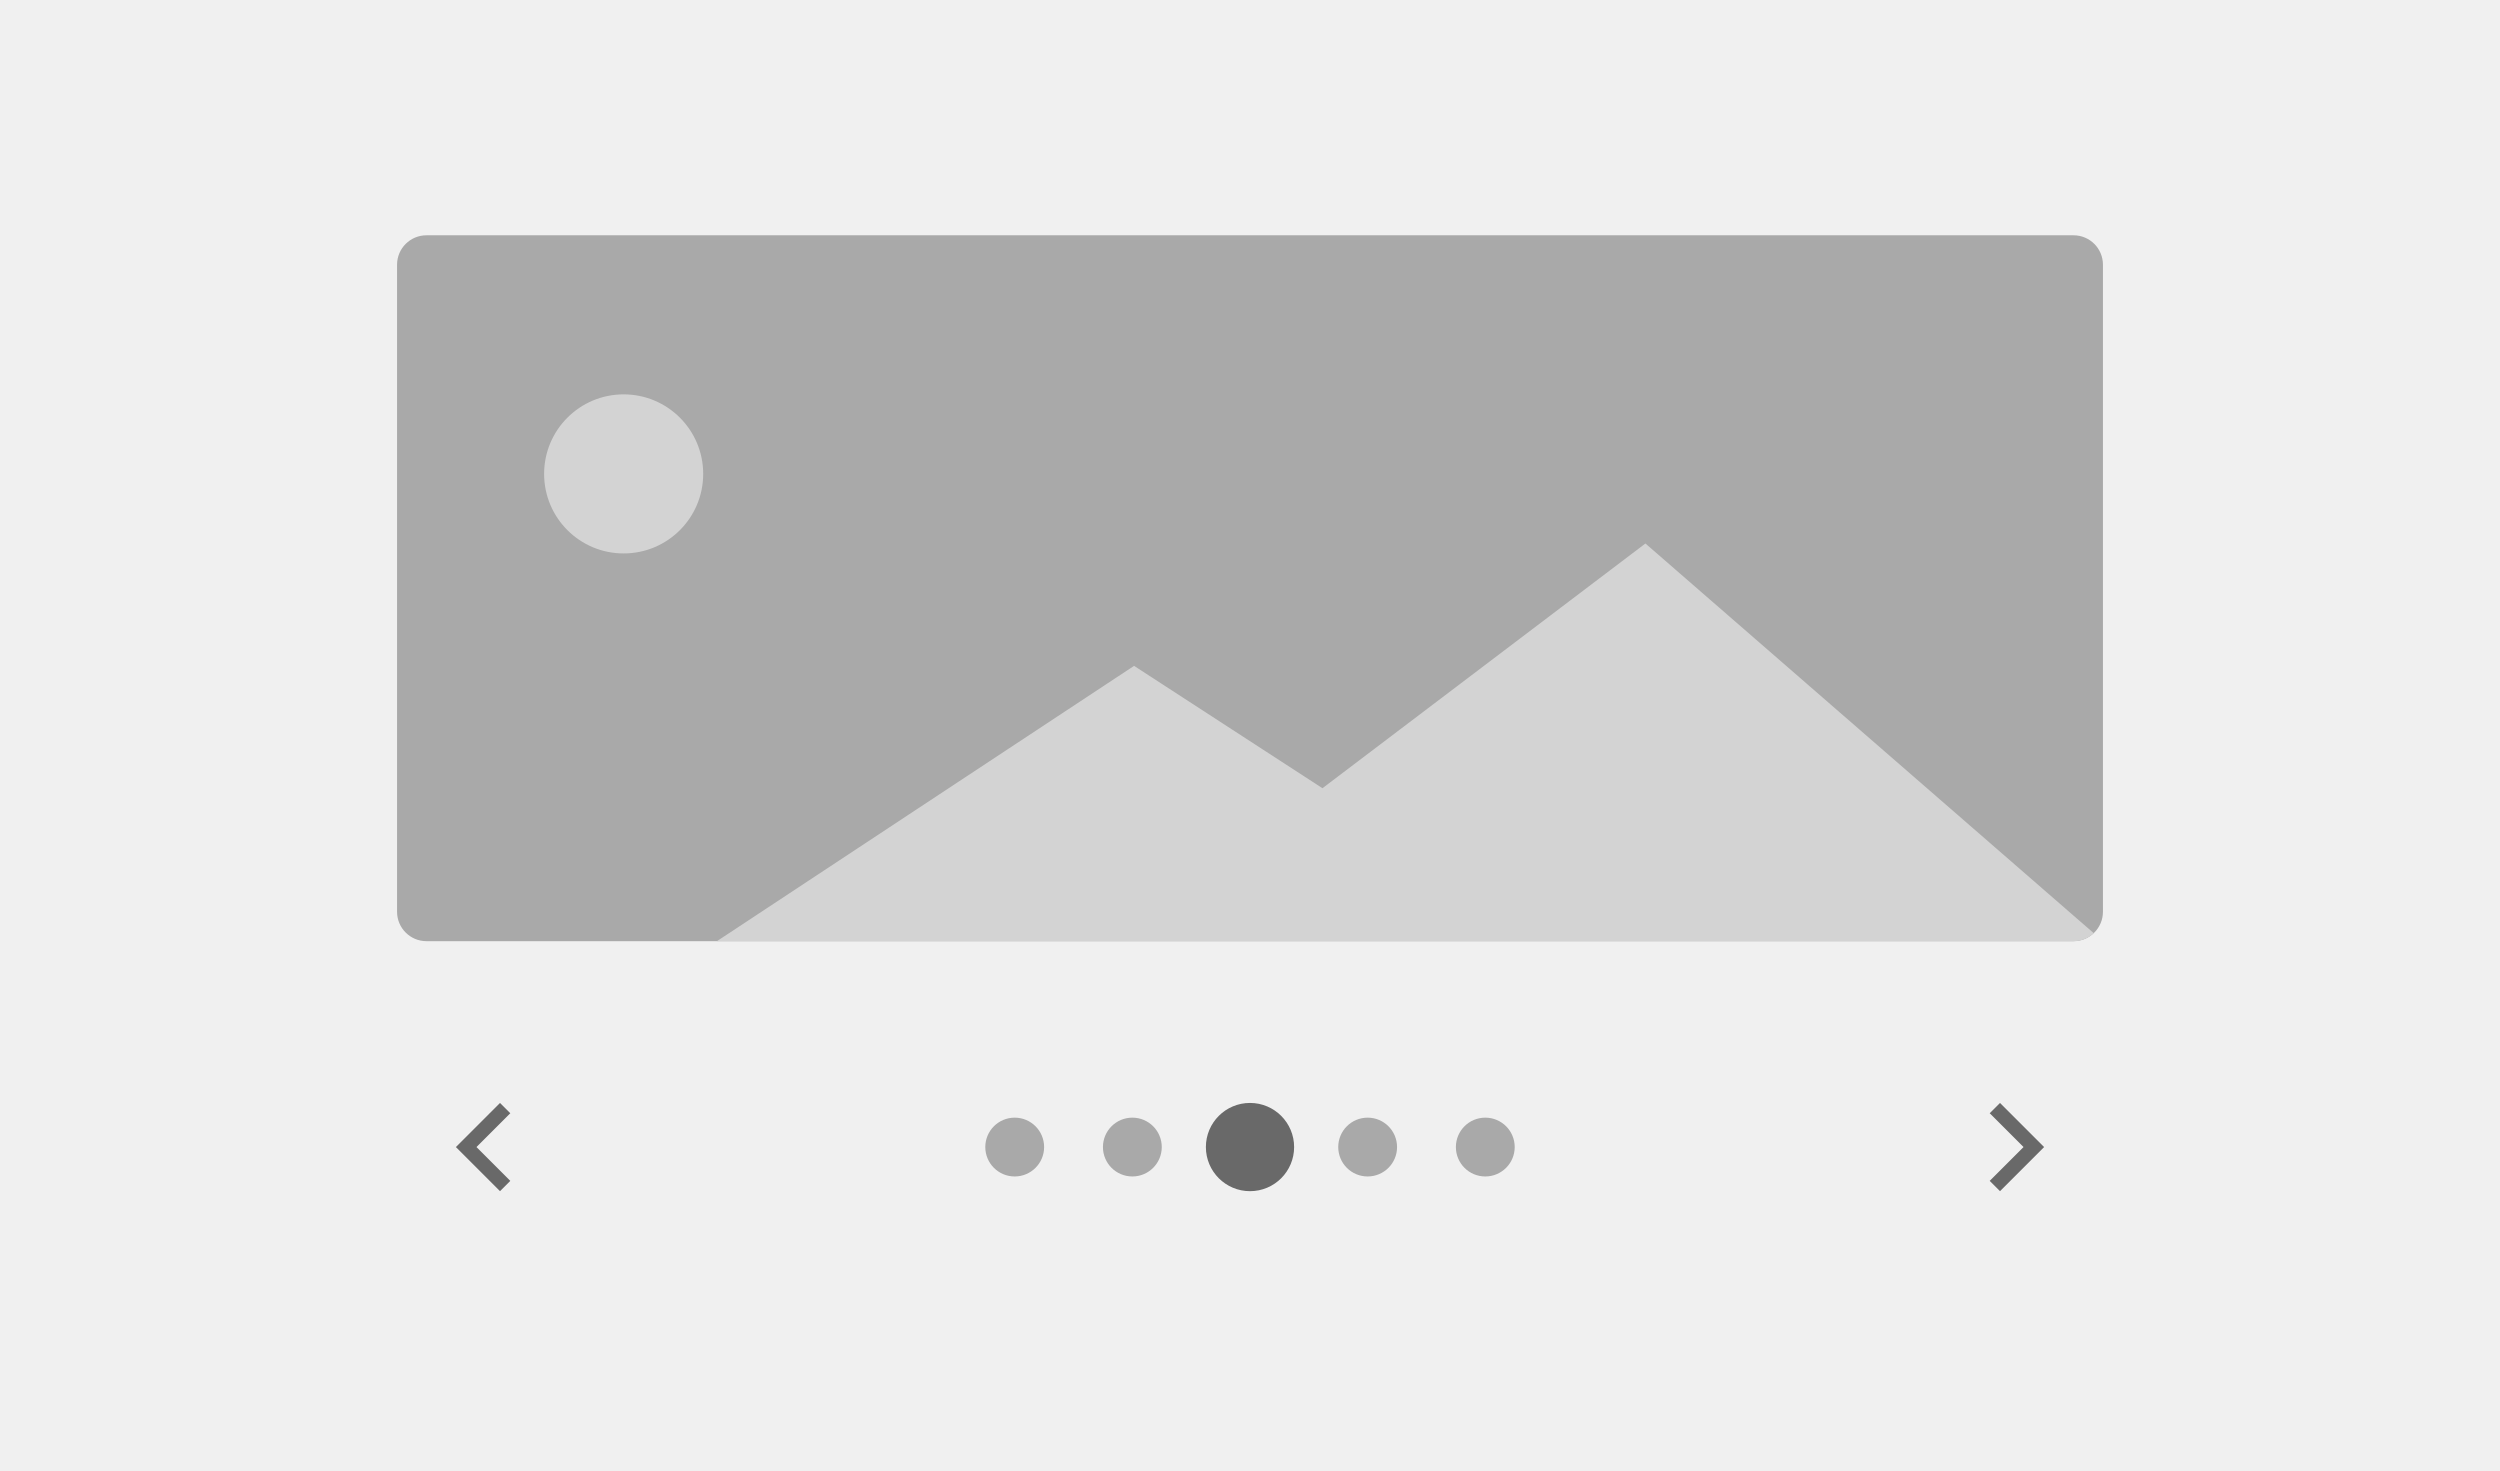
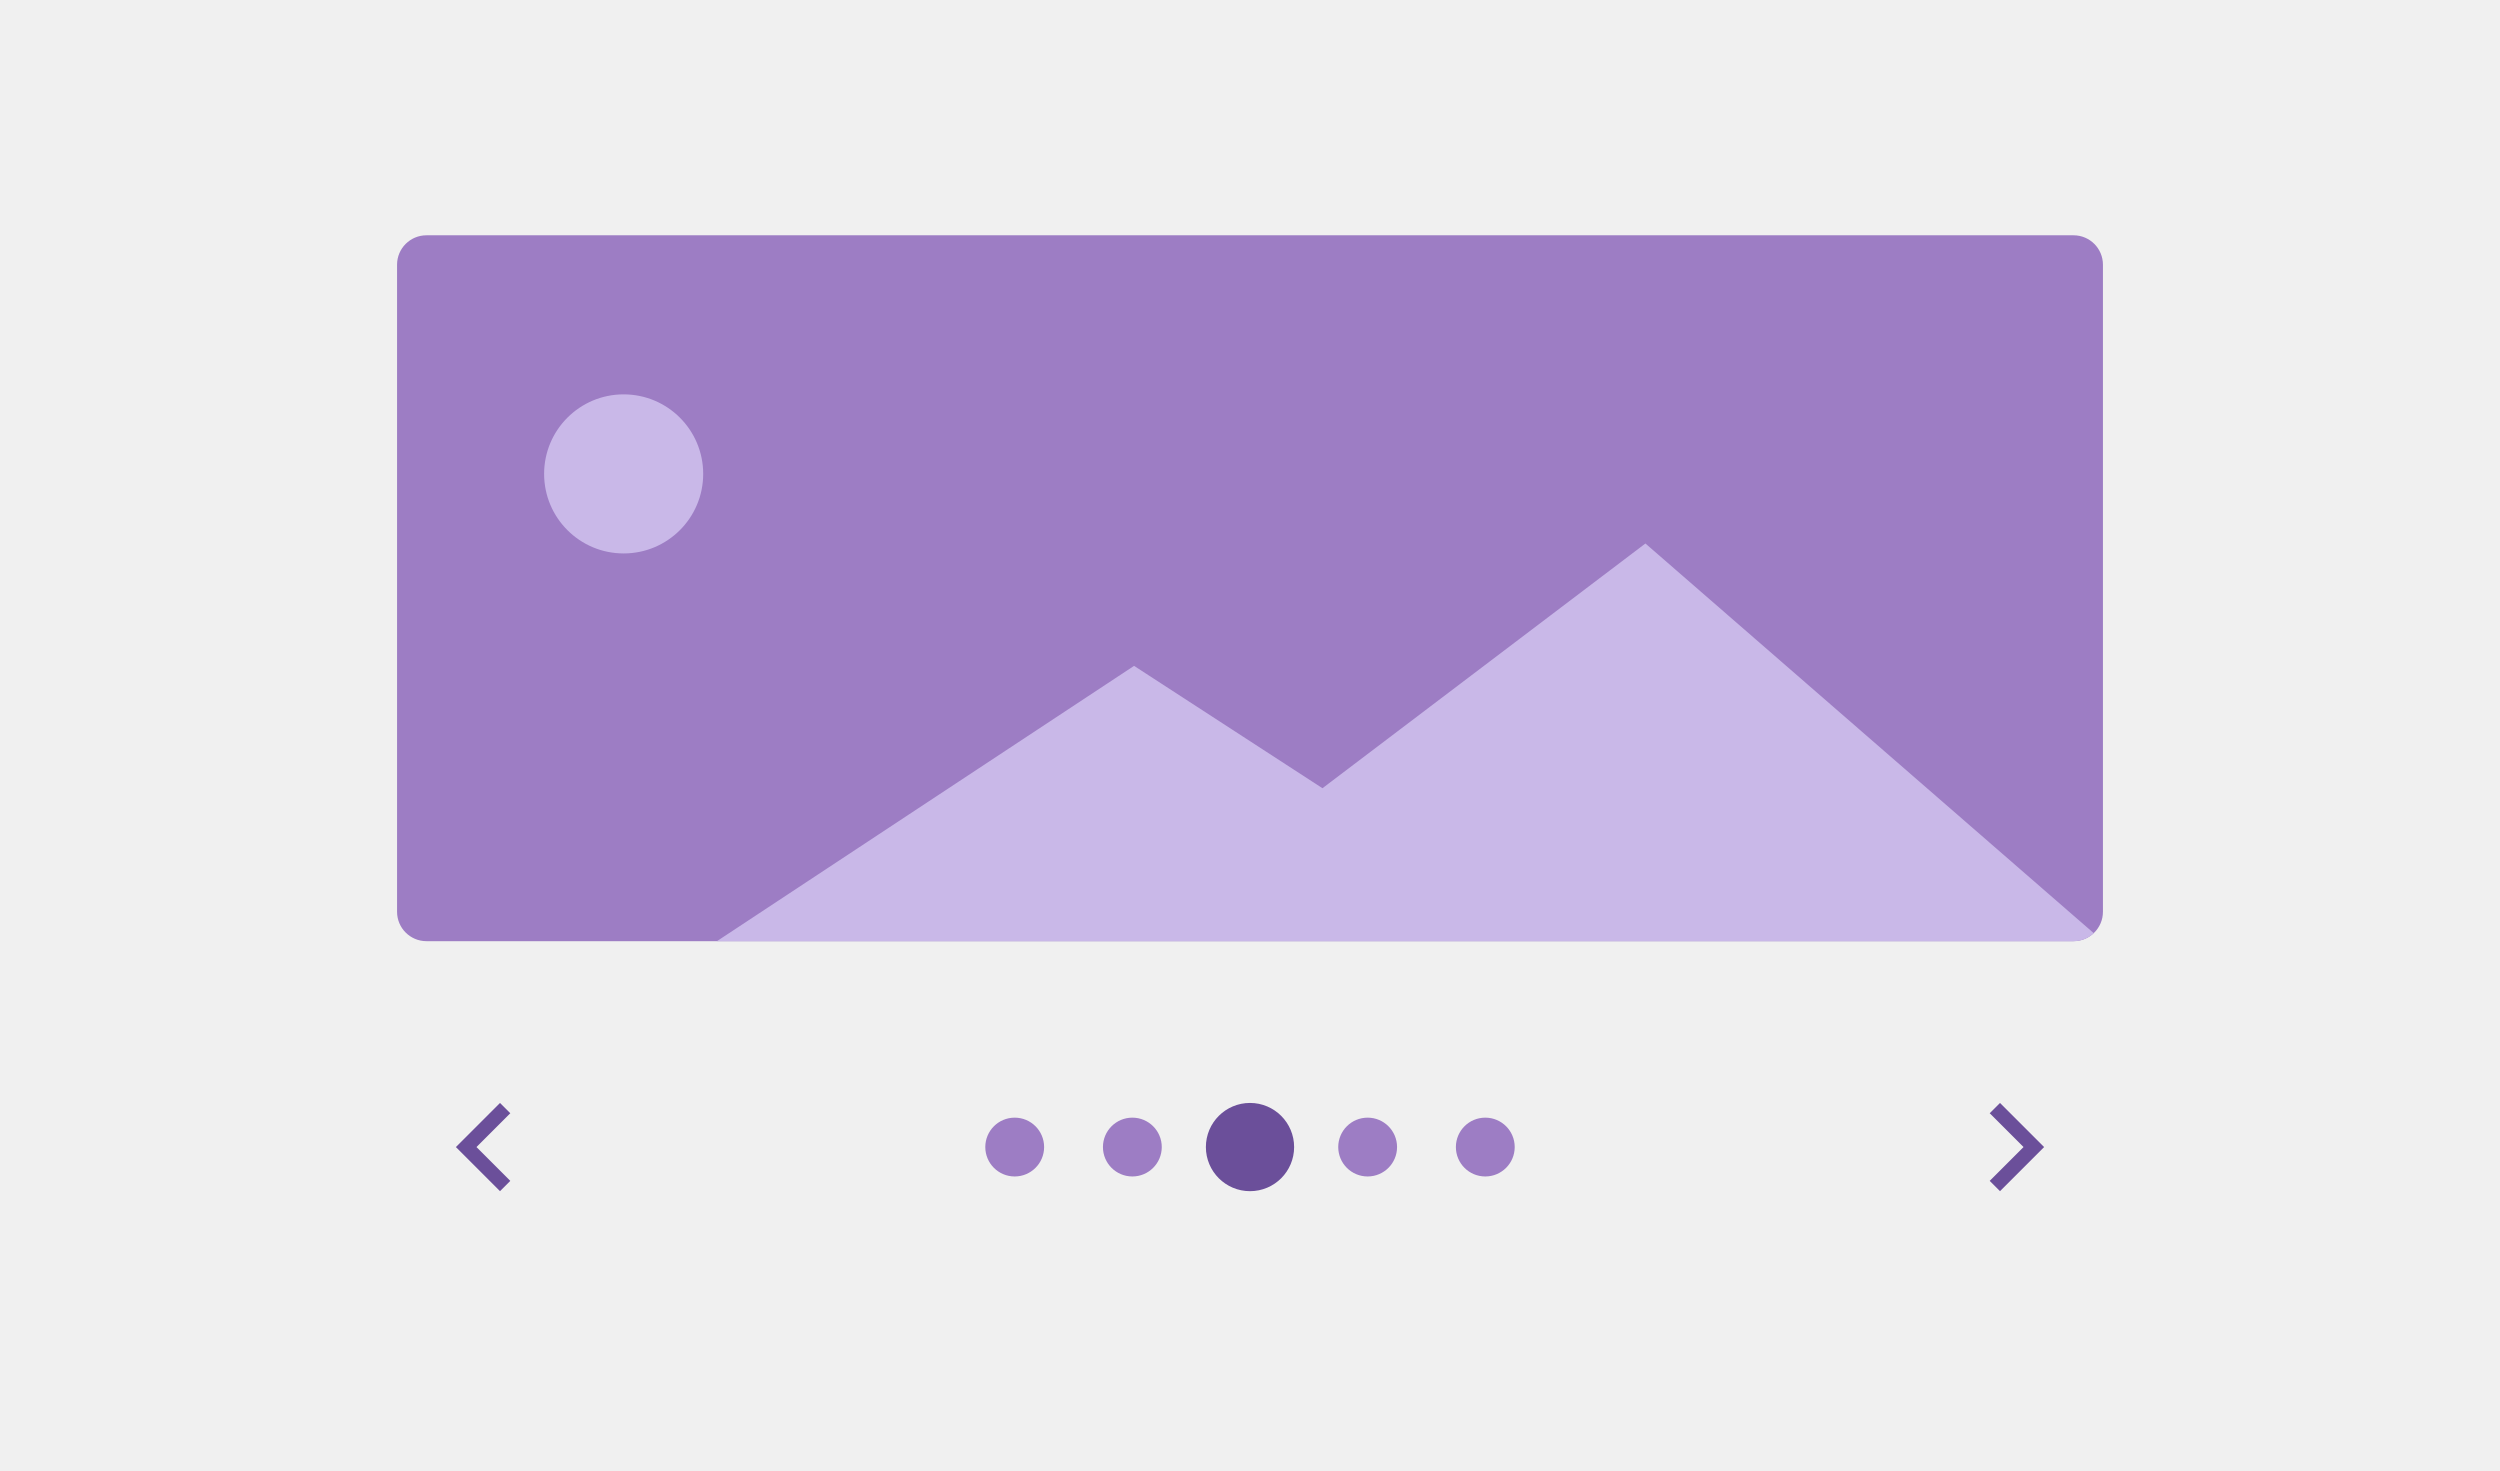
<svg xmlns="http://www.w3.org/2000/svg" width="340" height="200" viewBox="0 0 340 200" fill="none">
  <g clip-path="url(#clip0_2145_1354)">
-     <rect x="54" y="32" width="232" height="96" rx="4" fill="#A9A9A9" />
-     <path d="M286 128L223.777 73.915L179.854 107.198L154.233 90.557L97.5 128H286Z" fill="#D3D3D3" />
-     <circle cx="84.817" cy="64.451" r="10.817" fill="#D3D3D3" />
+     <rect x="54" y="32" width="232" height="96" rx="4" fill="#9d7dc4" />
+     <path d="M286 128L223.777 73.915L179.854 107.198L154.233 90.557L97.5 128H286Z" fill="#c9b8e8" />
+     <circle cx="84.817" cy="64.451" r="10.817" fill="#c9b8e8" />
  </g>
-   <path d="M68 162L62 156L68 150L69.4 151.4L64.8 156L69.4 160.6L68 162Z" fill="#696969" />
-   <rect x="134" y="152" width="8" height="8" rx="4" fill="#A9A9A9" />
-   <rect x="150" y="152" width="8" height="8" rx="4" fill="#A9A9A9" />
-   <rect x="165" y="151" width="10" height="10" rx="5" fill="#696969" />
-   <rect x="165" y="151" width="10" height="10" rx="5" stroke="#696969" stroke-width="2" />
-   <rect x="182" y="152" width="8" height="8" rx="4" fill="#A9A9A9" />
-   <rect x="198" y="152" width="8" height="8" rx="4" fill="#A9A9A9" />
-   <path d="M272 150L278 156L272 162L270.6 160.6L275.2 156L270.6 151.4L272 150Z" fill="#696969" />
+   <path d="M68 162L62 156L68 150L69.4 151.4L64.8 156L69.4 160.6L68 162Z" fill="#6b4f9a" />
+   <rect x="134" y="152" width="8" height="8" rx="4" fill="#9d7dc4" />
+   <rect x="150" y="152" width="8" height="8" rx="4" fill="#9d7dc4" />
+   <rect x="165" y="151" width="10" height="10" rx="5" fill="#6b4f9a" />
+   <rect x="165" y="151" width="10" height="10" rx="5" stroke="#6b4f9a" stroke-width="2" />
+   <rect x="182" y="152" width="8" height="8" rx="4" fill="#9d7dc4" />
+   <rect x="198" y="152" width="8" height="8" rx="4" fill="#9d7dc4" />
+   <path d="M272 150L278 156L272 162L270.6 160.6L275.2 156L270.6 151.4L272 150Z" fill="#6b4f9a" />
  <defs>
    <clipPath id="clip0_2145_1354">
      <rect x="54" y="32" width="232" height="96" rx="4" fill="white" />
    </clipPath>
  </defs>
</svg>
